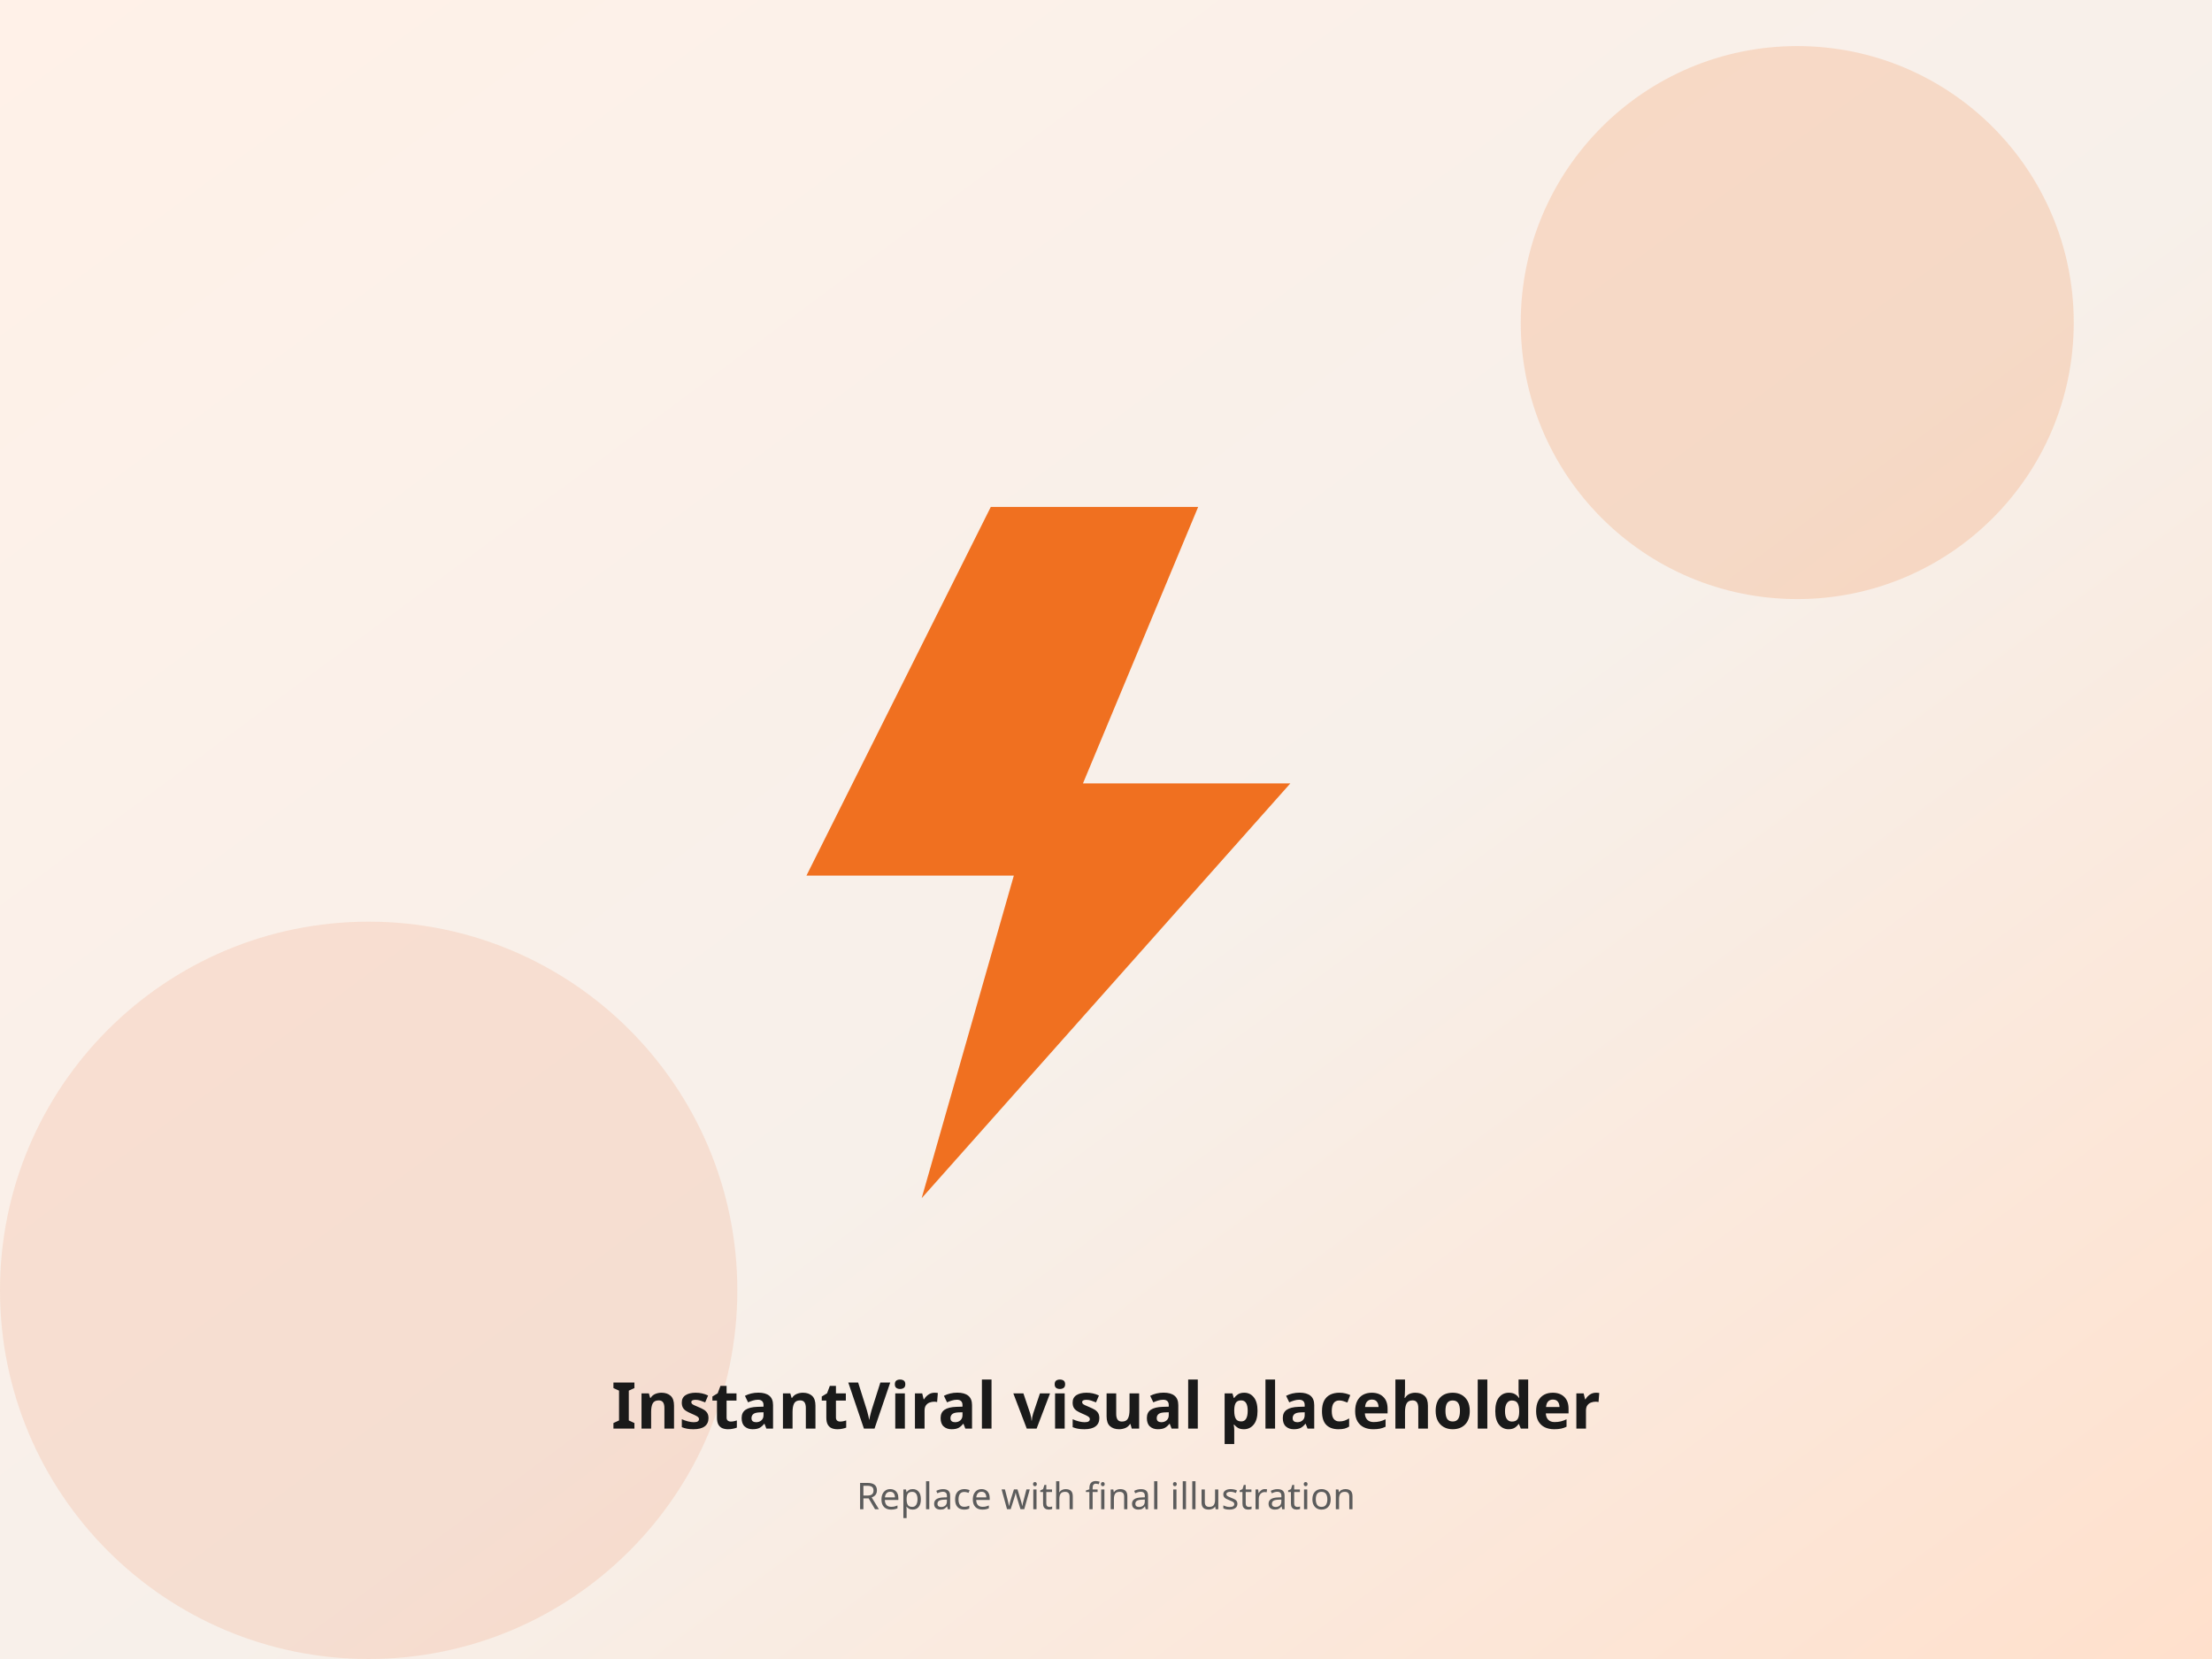
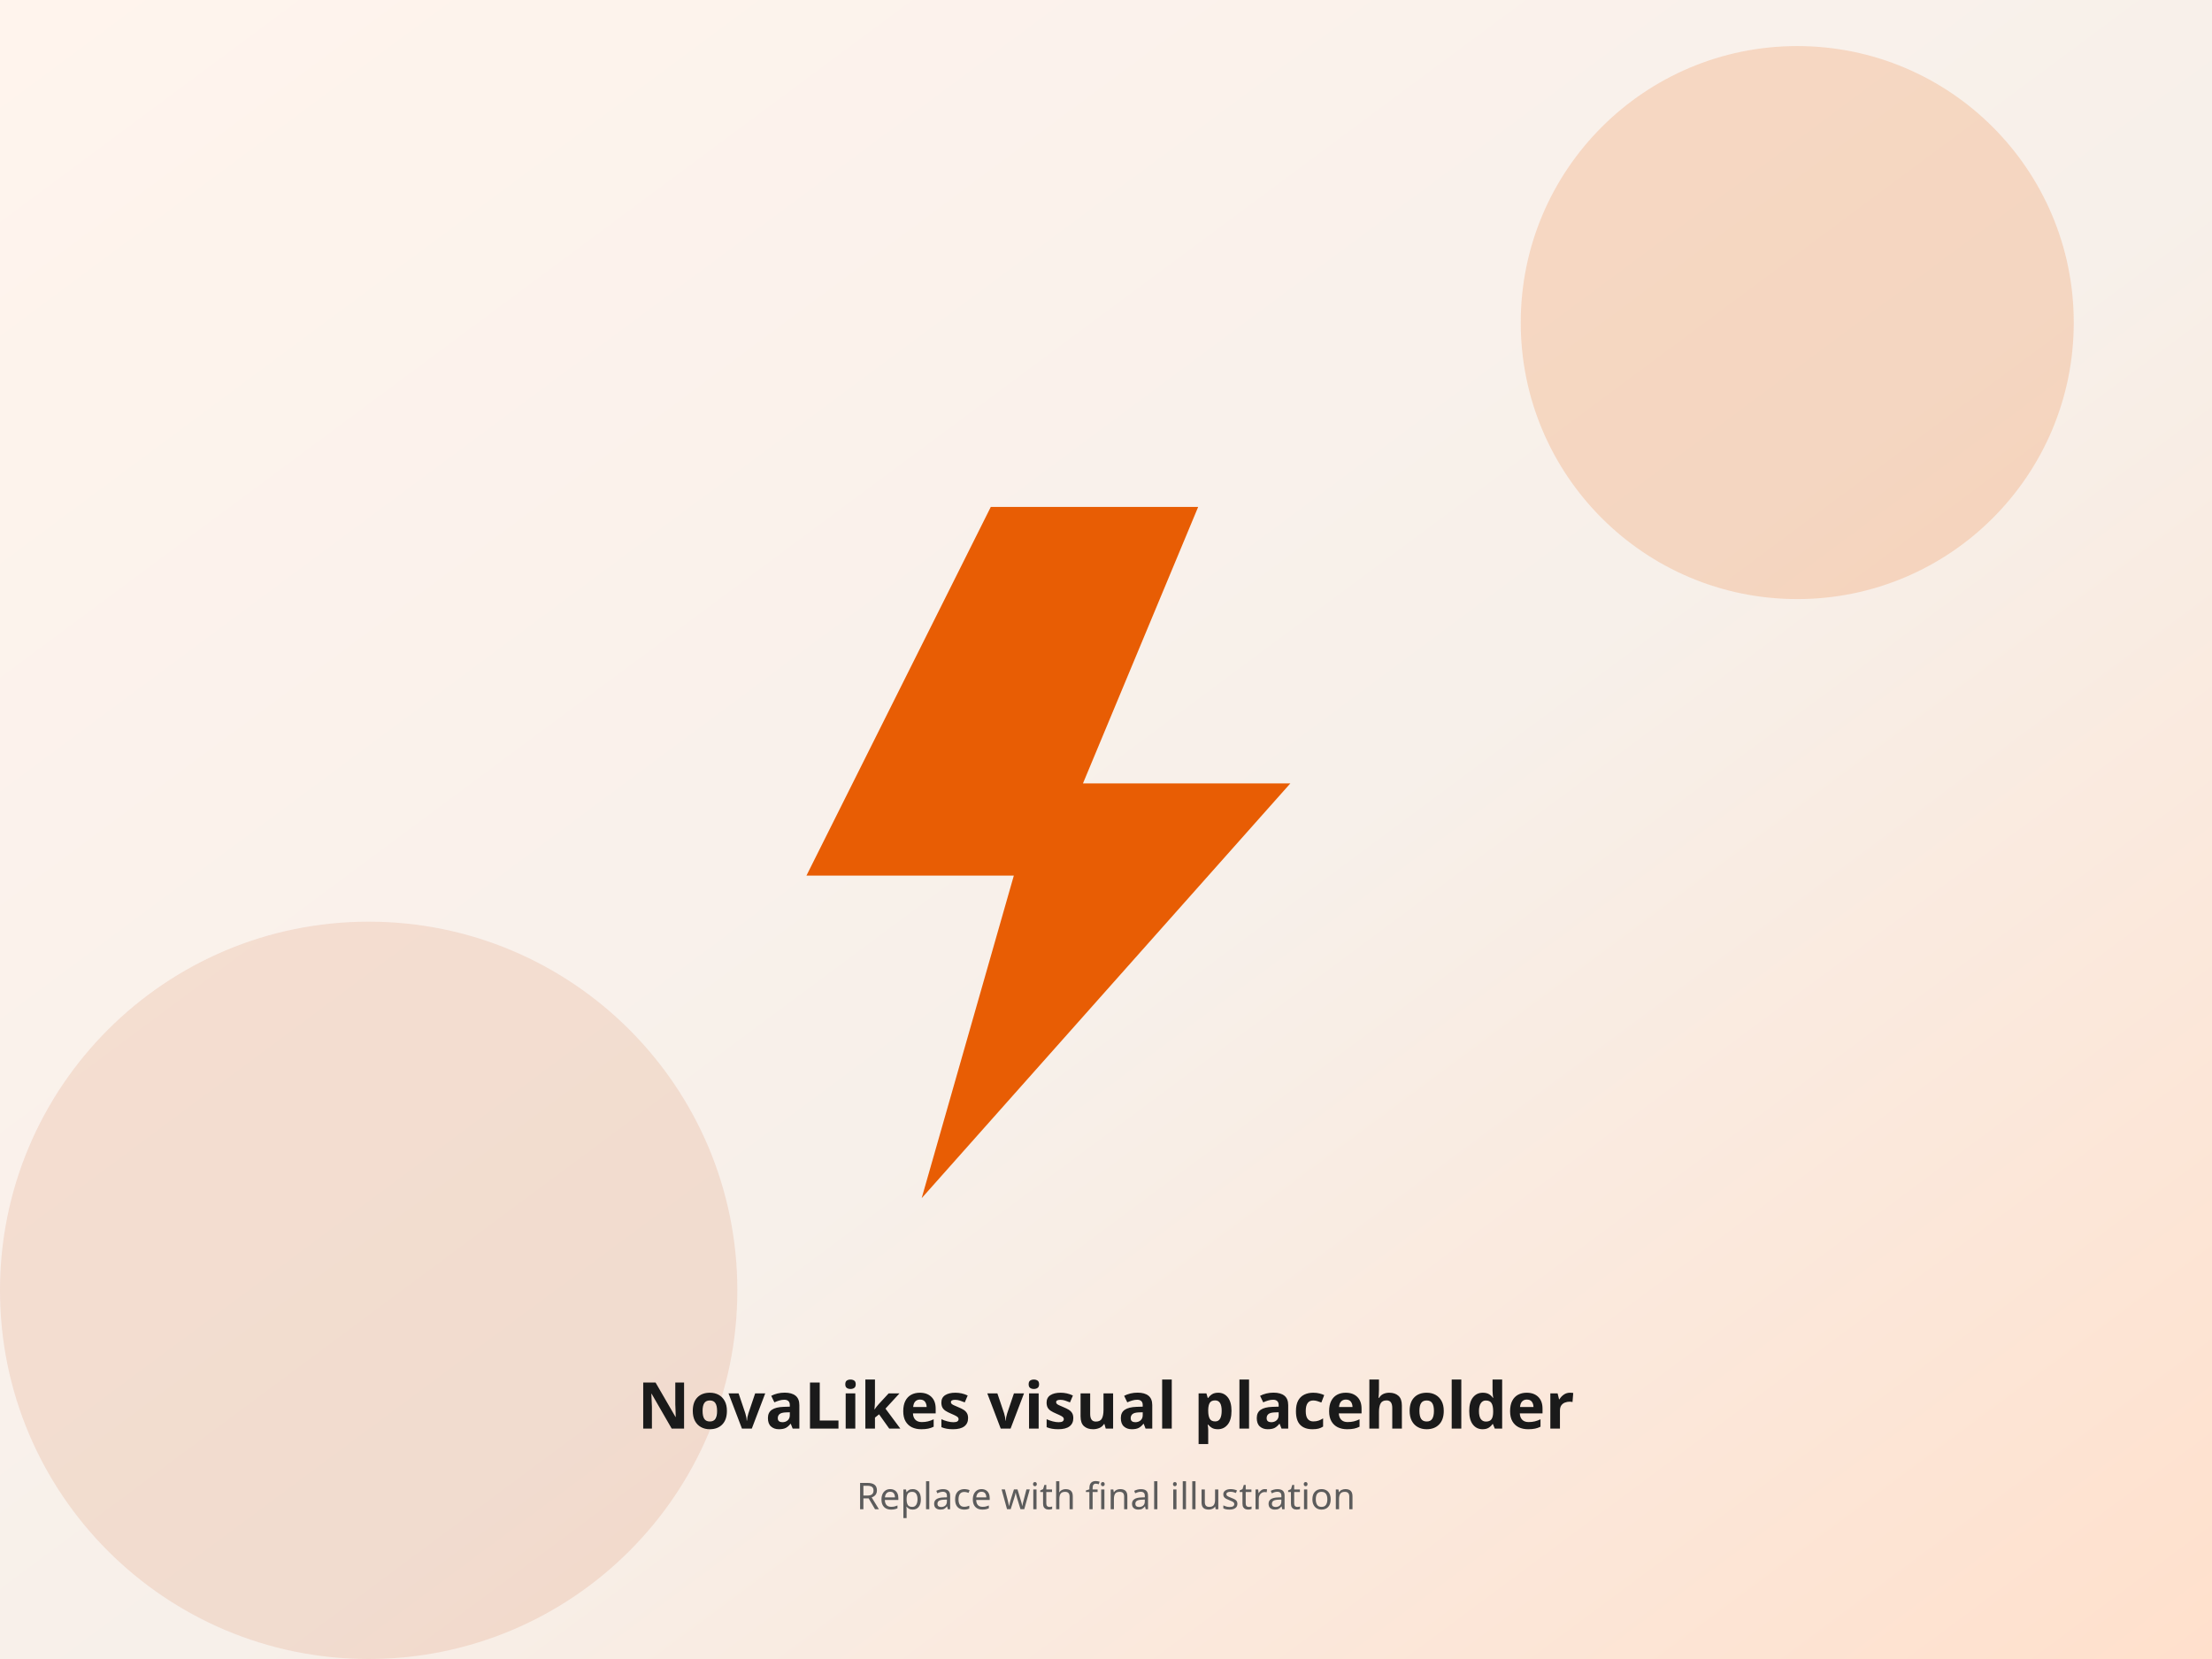
- <svg xmlns="http://www.w3.org/2000/svg" width="960" height="720" viewBox="0 0 960 720" role="img" aria-label="InstantViral branded placeholder">
+ <svg xmlns="http://www.w3.org/2000/svg" width="960" height="720" viewBox="0 0 960 720" role="img" aria-label="NovaLikes branded placeholder">
  <defs>
    <linearGradient id="g" x1="0" y1="0" x2="1" y2="1">
-       <stop offset="0%" stop-color="#FFF1E8" />
+       <stop offset="0%" stop-color="#FFF4ED" />
      <stop offset="55%" stop-color="#F7F0EA" />
      <stop offset="100%" stop-color="#FFE0CC" />
    </linearGradient>
  </defs>
  <rect width="960" height="720" fill="url(#g)" />
-   <circle cx="780" cy="140" r="120" fill="#F07020" opacity="0.18" />
-   <circle cx="160" cy="560" r="160" fill="#E85818" opacity="0.12" />
-   <path d="M430 220 L520 220 L470 340 L560 340 L400 520 L440 380 L350 380 Z" fill="#F07020" />
-   <text x="480" y="620" text-anchor="middle" font-family="system-ui,sans-serif" font-size="28" font-weight="700" fill="#1A1A1A">InstantViral visual placeholder</text>
+   <circle cx="780" cy="140" r="120" fill="#E85D04" opacity="0.18" />
+   <circle cx="160" cy="560" r="160" fill="#C2410C" opacity="0.12" />
+   <path d="M430 220 L520 220 L470 340 L560 340 L400 520 L440 380 L350 380 Z" fill="#E85D04" />
+   <text x="480" y="620" text-anchor="middle" font-family="system-ui,sans-serif" font-size="28" font-weight="700" fill="#1A1A1A">NovaLikes visual placeholder</text>
  <text x="480" y="655" text-anchor="middle" font-family="system-ui,sans-serif" font-size="16" fill="#5C5C5C">Replace with final illustration</text>
</svg>
